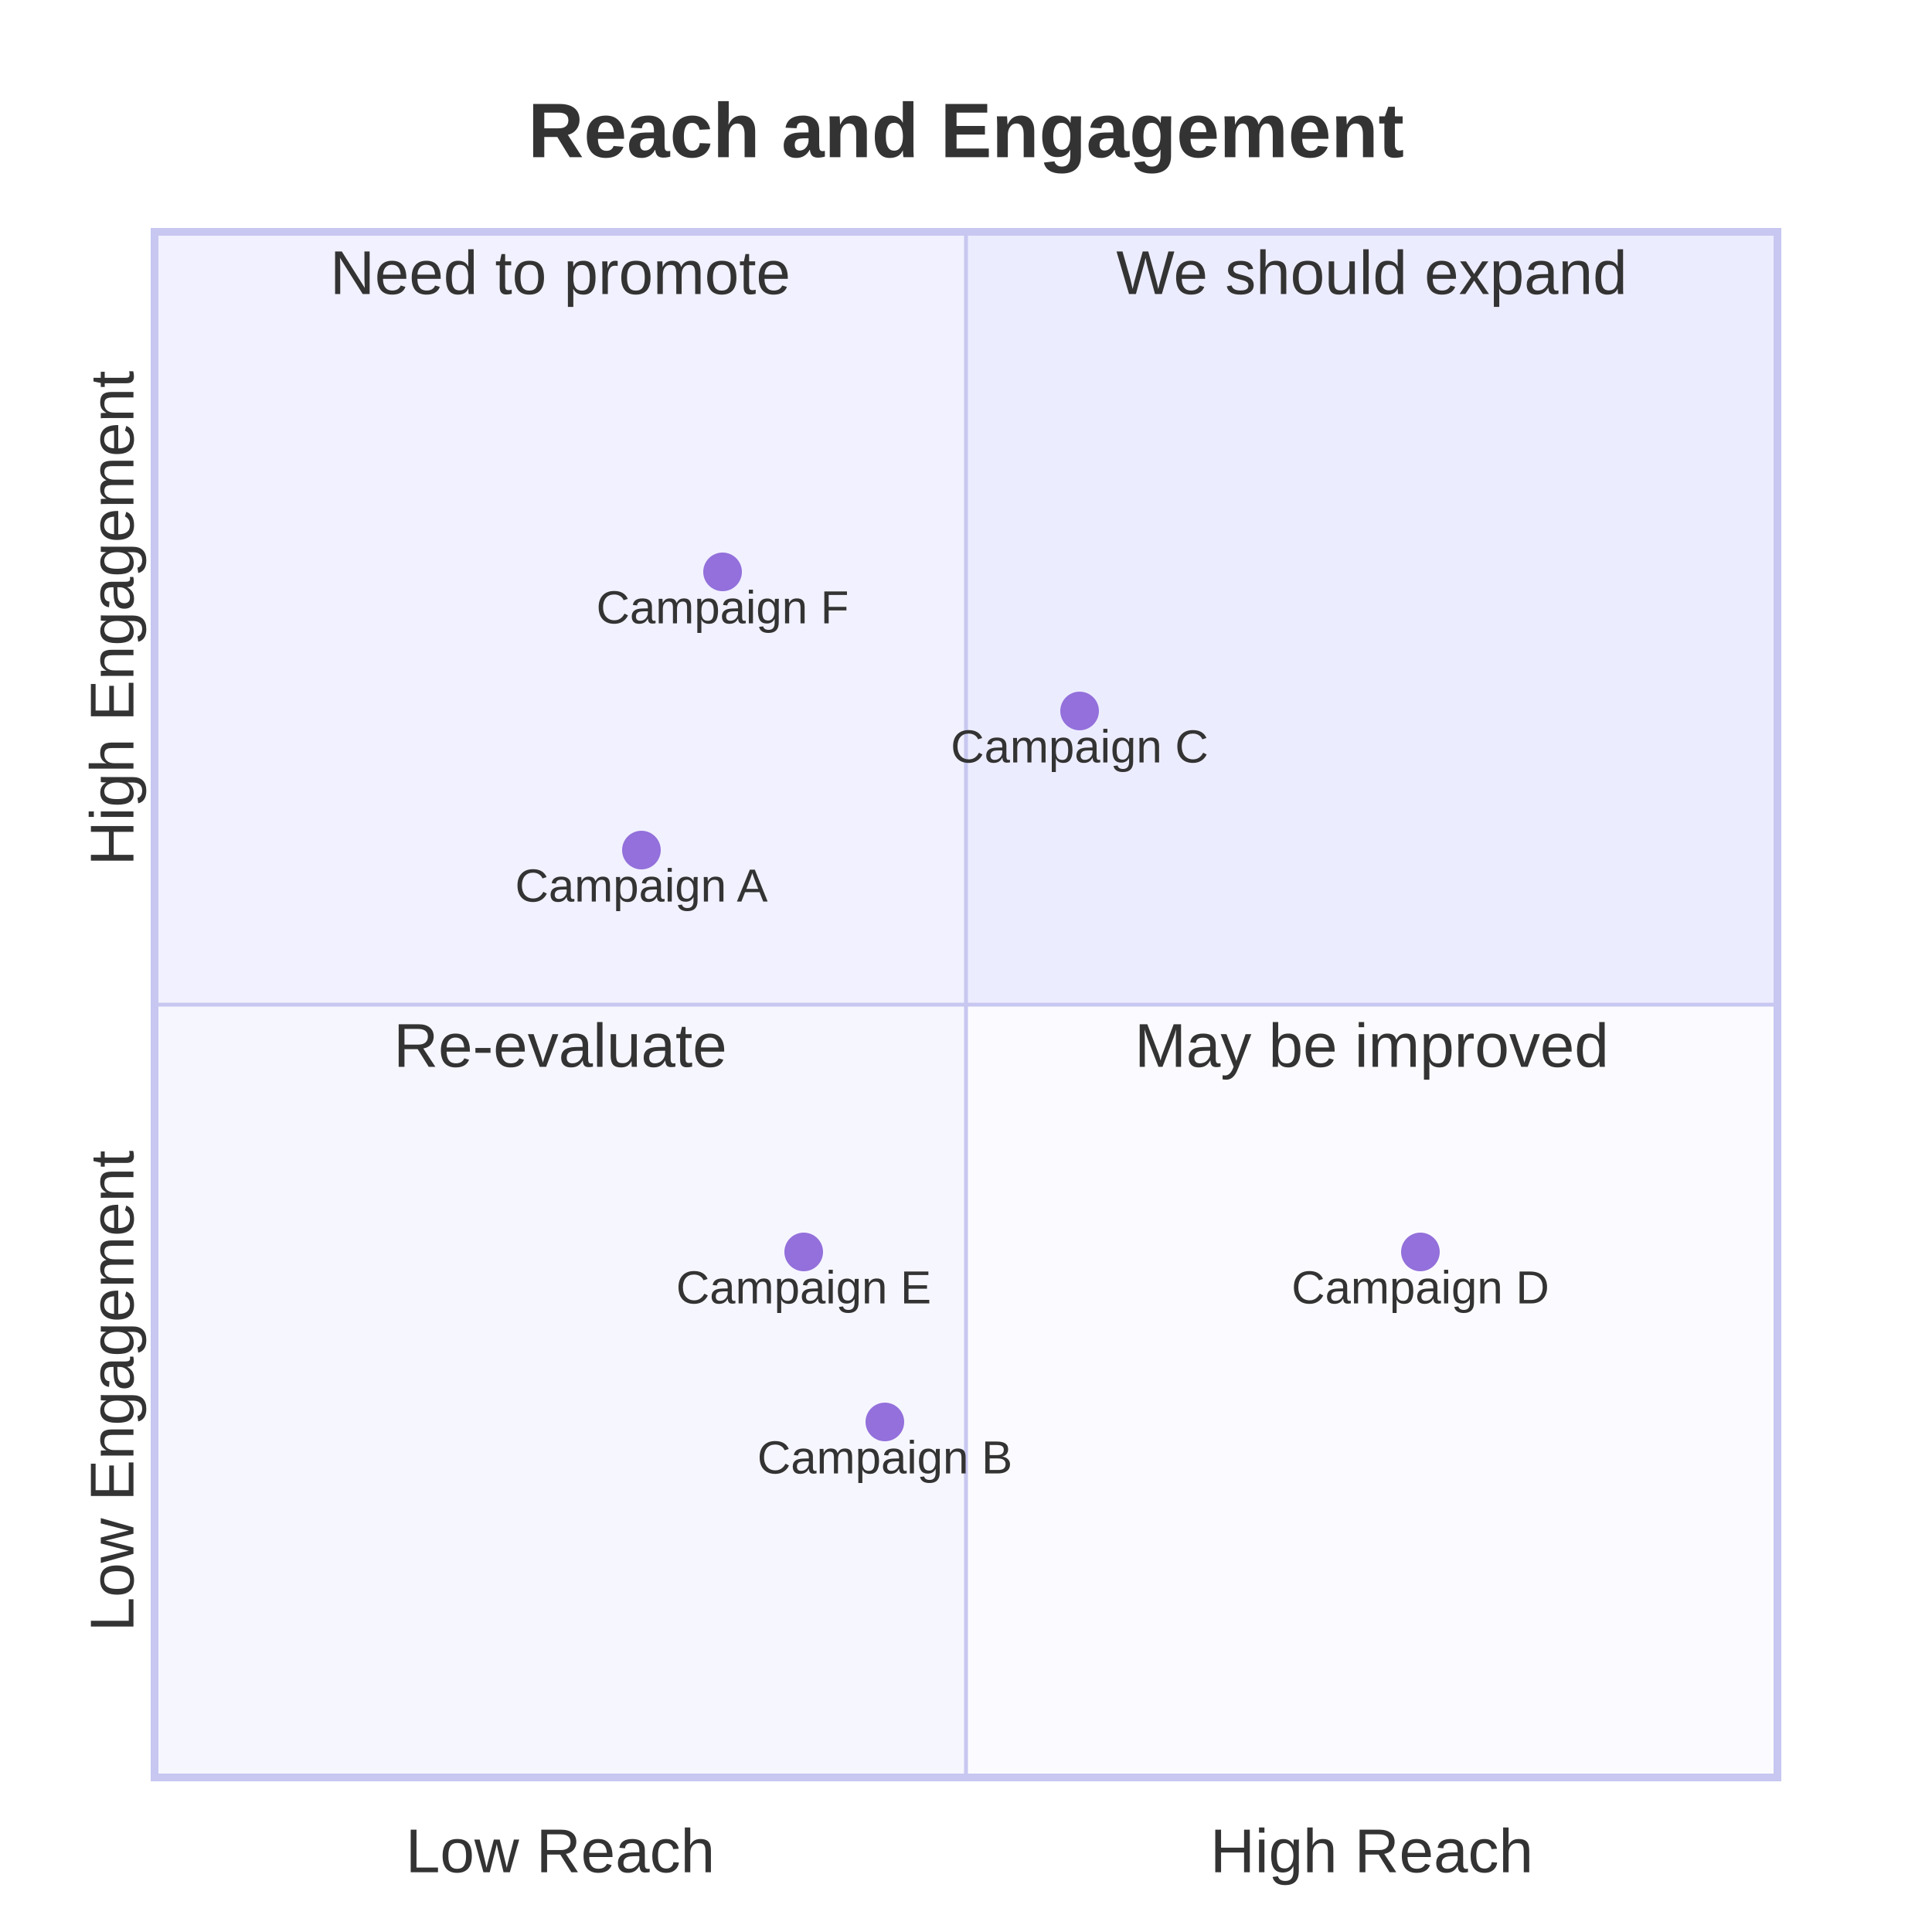
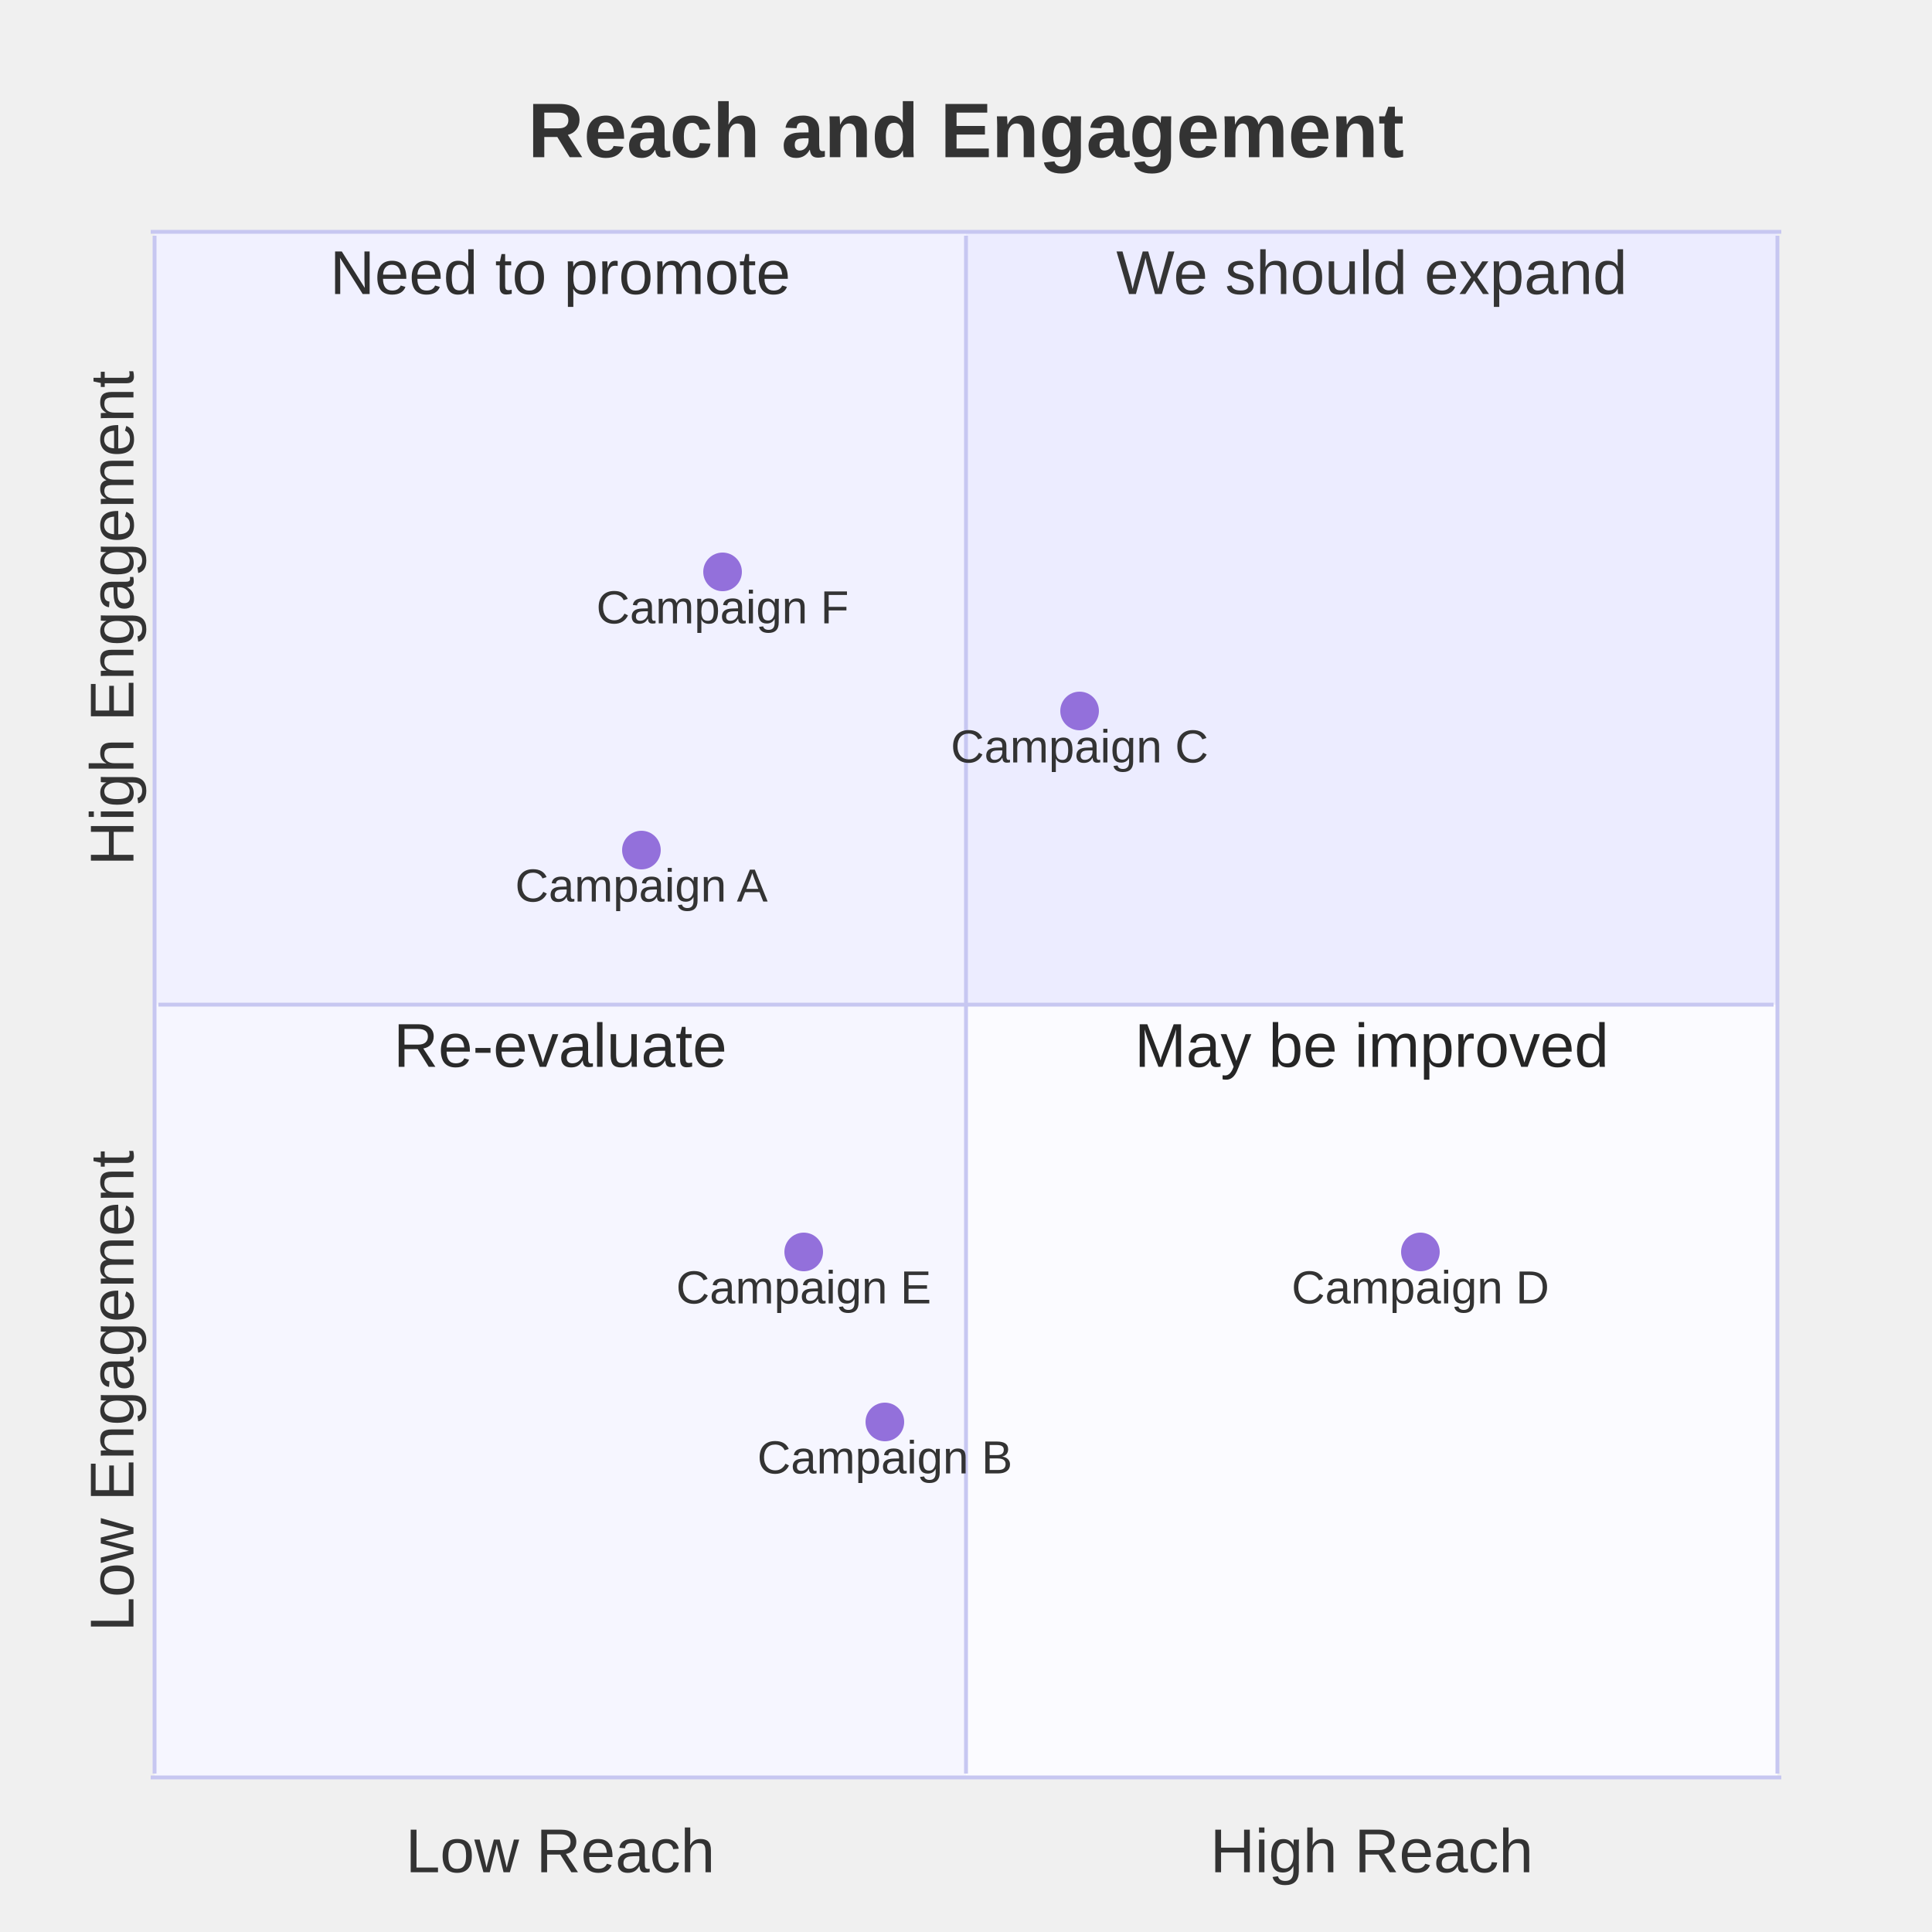
<svg xmlns="http://www.w3.org/2000/svg" width="500" height="500" viewBox="0 0 500 500" class="mermaid">
  <style>

.mermaid {
  font-family: trebuchet ms, verdana, arial, sans-serif;
  font-size: 16px;
}

.node rect,
.node polygon,
.node circle,
.node ellipse,
.node path {
  fill: #ECECFF;
  stroke: #9370DB;
  stroke-width: 1px;
}

.node line {
  stroke: #9370DB;
  stroke-width: 1px;
}

.node .label {
  fill: #333333;
}

.node text {
  fill: #333333;
  font-family: trebuchet ms, verdana, arial, sans-serif;
  font-size: 16px;
}

.edge-path {
  fill: none;
  stroke: #333333;
  stroke-width: 1px;
}

.edge-label {
  fill: #333333;
  font-family: trebuchet ms, verdana, arial, sans-serif;
}

.edge-label-bg {
  fill: rgba(232, 232, 232, 0.8);
}

.subgraph {
  fill: #ffffde;
  stroke: #aaaa33;
  stroke-width: 1px;
}

.subgraph-title {
  fill: #333333;
  font-weight: bold;
}

.cluster rect {
  fill: #ffffde;
  stroke: #aaaa33;
  stroke-width: 1px;
  rx: 5px;
  ry: 5px;
}

.cluster-label {
  fill: #333333;
  font-family: trebuchet ms, verdana, arial, sans-serif;
  font-size: 16px;
  font-weight: bold;
}

marker path {
  fill: #333333;
  stroke: #333333;
}


- .quadrant-background {
-   fill: #ffffff;
- }
- 
.quadrant-title {
-   fill: #333333;
  font-family: trebuchet ms, verdana, arial, sans-serif;
}

.quadrant {
  stroke: none;
}

.quadrant-border {
-   stroke: #c7c7f1;
  stroke-width: 1px;
}

- .quadrant-outer-border {
-   fill: none;
-   stroke: #c7c7f1;
-   stroke-width: 2px;
- }
- 
.quadrant-label {
-   fill: #333333;
  font-family: trebuchet ms, verdana, arial, sans-serif;
}

.axis-label {
-   fill: #333333;
  font-family: trebuchet ms, verdana, arial, sans-serif;
}

.quadrant-point {
  stroke-width: 0;
}

.quadrant-point-label {
-   fill: #333333;
  font-family: trebuchet ms, verdana, arial, sans-serif;
}

  </style>
  <g class="root">
    <g class="clusters">

    </g>
    <g class="edgePaths">

    </g>
    <g class="edgeLabels">

    </g>
    <g class="nodes">

    </g>
-     <rect x="0" y="0" width="500" height="500" class="quadrant-background" fill="#ffffff" />
-     <text x="250" y="35" class="quadrant-title" text-anchor="middle" fill="#333333" font-size="20" dominant-baseline="middle" font-weight="bold">Reach and Engagement</text>
    <rect x="40" y="60" width="210" height="200" class="quadrant quadrant-2" fill="#f1f1ff" />
    <rect x="250" y="60" width="210" height="200" class="quadrant quadrant-1" fill="#ECECFF" />
    <rect x="40" y="260" width="210" height="200" class="quadrant quadrant-3" fill="#f6f6ff" />
    <rect x="250" y="260" width="210" height="200" class="quadrant quadrant-4" fill="#fbfbff" />
-     <line x1="250" y1="60" x2="250" y2="460" class="quadrant-border" stroke="#c7c7f1" stroke-width="1" />
-     <line x1="40" y1="260" x2="460" y2="260" class="quadrant-border" stroke-width="1" stroke="#c7c7f1" />
-     <rect x="40" y="60" width="420" height="400" class="quadrant-outer-border" stroke-width="2" fill="none" stroke="#c7c7f1" />
-     <text x="355" y="65" class="quadrant-label" text-anchor="middle" font-size="16" dominant-baseline="hanging" fill="#343434">We should expand</text>
-     <text x="145" y="65" class="quadrant-label" text-anchor="middle" font-size="16" dominant-baseline="hanging" fill="#2f2f2f">Need to promote</text>
-     <text x="145" y="265" class="quadrant-label" fill="#2a2a2a" font-size="16" text-anchor="middle" dominant-baseline="hanging">Re-evaluate</text>
-     <text x="355" y="265" class="quadrant-label" fill="#252525" text-anchor="middle" dominant-baseline="hanging" font-size="16">May be improved</text>
-     <text x="145" y="480" class="axis-label x-axis-left" dominant-baseline="middle" text-anchor="middle" font-size="16" fill="#333333">Low Reach</text>
-     <text x="355" y="480" class="axis-label x-axis-right" text-anchor="middle" dominant-baseline="middle" font-size="16" fill="#333333">High Reach</text>
-     <text x="30" y="360" class="axis-label y-axis-bottom" fill="#333333" dominant-baseline="middle" font-size="16" text-anchor="middle" transform="rotate(-90, 30, 360)">Low Engagement</text>
-     <text x="30" y="160" class="axis-label y-axis-top" font-size="16" transform="rotate(-90, 30, 160)" text-anchor="middle" dominant-baseline="middle" fill="#333333">High Engagement</text>
+     <line x1="39" y1="60" x2="461" y2="60" class="quadrant-border quadrant-border-top" stroke="#c7c7f1" stroke-width="2" />
+     <line x1="460" y1="61" x2="460" y2="459" class="quadrant-border quadrant-border-right" stroke-width="2" stroke="#c7c7f1" />
+     <line x1="39" y1="460" x2="461" y2="460" class="quadrant-border quadrant-border-bottom" stroke="#c7c7f1" stroke-width="2" />
+     <line x1="40" y1="61" x2="40" y2="459" class="quadrant-border quadrant-border-left" stroke-width="2" stroke="#c7c7f1" />
+     <line x1="250" y1="61" x2="250" y2="459" class="quadrant-border quadrant-border-vertical" stroke="#c7c7f1" stroke-width="1" />
+     <line x1="41" y1="260" x2="459" y2="260" class="quadrant-border quadrant-border-horizontal" stroke="#c7c7f1" stroke-width="1" />
+     <text x="355" y="65" class="quadrant-label" text-anchor="middle" font-size="16" fill="#343434" dominant-baseline="hanging">We should expand</text>
+     <text x="145" y="65" class="quadrant-label" text-anchor="middle" dominant-baseline="hanging" fill="#2f2f2f" font-size="16">Need to promote</text>
+     <text x="145" y="265" class="quadrant-label" dominant-baseline="hanging" fill="#2a2a2a" text-anchor="middle" font-size="16">Re-evaluate</text>
+     <text x="355" y="265" class="quadrant-label" dominant-baseline="hanging" fill="#252525" text-anchor="middle" font-size="16">May be improved</text>
    <circle cx="166" cy="220" r="5" class="quadrant-point" fill="#9370DB" />
-     <text x="166" y="225" class="quadrant-point-label" dominant-baseline="hanging" fill="#333333" text-anchor="middle" font-size="12">Campaign A</text>
+     <text x="166" y="225" class="quadrant-point-label" text-anchor="middle" font-size="12" dominant-baseline="hanging" fill="#333333">Campaign A</text>
    <circle cx="229" cy="368" r="5" class="quadrant-point" fill="#9370DB" />
-     <text x="229" y="373" class="quadrant-point-label" text-anchor="middle" fill="#333333" dominant-baseline="hanging" font-size="12">Campaign B</text>
+     <text x="229" y="373" class="quadrant-point-label" font-size="12" text-anchor="middle" dominant-baseline="hanging" fill="#333333">Campaign B</text>
    <circle cx="279.4" cy="184" r="5" class="quadrant-point" fill="#9370DB" />
-     <text x="279.4" y="189" class="quadrant-point-label" fill="#333333" text-anchor="middle" dominant-baseline="hanging" font-size="12">Campaign C</text>
+     <text x="279.4" y="189" class="quadrant-point-label" fill="#333333" text-anchor="middle" font-size="12" dominant-baseline="hanging">Campaign C</text>
    <circle cx="367.6" cy="324" r="5" class="quadrant-point" fill="#9370DB" />
-     <text x="367.6" y="329" class="quadrant-point-label" fill="#333333" dominant-baseline="hanging" text-anchor="middle" font-size="12">Campaign D</text>
+     <text x="367.6" y="329" class="quadrant-point-label" fill="#333333" dominant-baseline="hanging" font-size="12" text-anchor="middle">Campaign D</text>
    <circle cx="208" cy="324" r="5" class="quadrant-point" fill="#9370DB" />
    <text x="208" y="329" class="quadrant-point-label" dominant-baseline="hanging" fill="#333333" text-anchor="middle" font-size="12">Campaign E</text>
    <circle cx="187" cy="148" r="5" class="quadrant-point" fill="#9370DB" />
-     <text x="187" y="153" class="quadrant-point-label" fill="#333333" text-anchor="middle" dominant-baseline="hanging" font-size="12">Campaign F</text>
+     <text x="187" y="153" class="quadrant-point-label" font-size="12" dominant-baseline="hanging" fill="#333333" text-anchor="middle">Campaign F</text>
+     <text x="145" y="480" class="axis-label x-axis-left" font-size="16" text-anchor="middle" fill="#333333" dominant-baseline="middle">Low Reach</text>
+     <text x="355" y="480" class="axis-label x-axis-right" text-anchor="middle" dominant-baseline="middle" font-size="16" fill="#333333">High Reach</text>
+     <text x="30" y="360" class="axis-label y-axis-bottom" transform="rotate(-90, 30, 360)" font-size="16" text-anchor="middle" dominant-baseline="middle" fill="#333333">Low Engagement</text>
+     <text x="30" y="160" class="axis-label y-axis-top" text-anchor="middle" font-size="16" fill="#333333" dominant-baseline="middle" transform="rotate(-90, 30, 160)">High Engagement</text>
+     <text x="250" y="35" class="quadrant-title" text-anchor="middle" font-size="20" fill="#333333" dominant-baseline="middle" font-weight="bold">Reach and Engagement</text>
  </g>
</svg>
